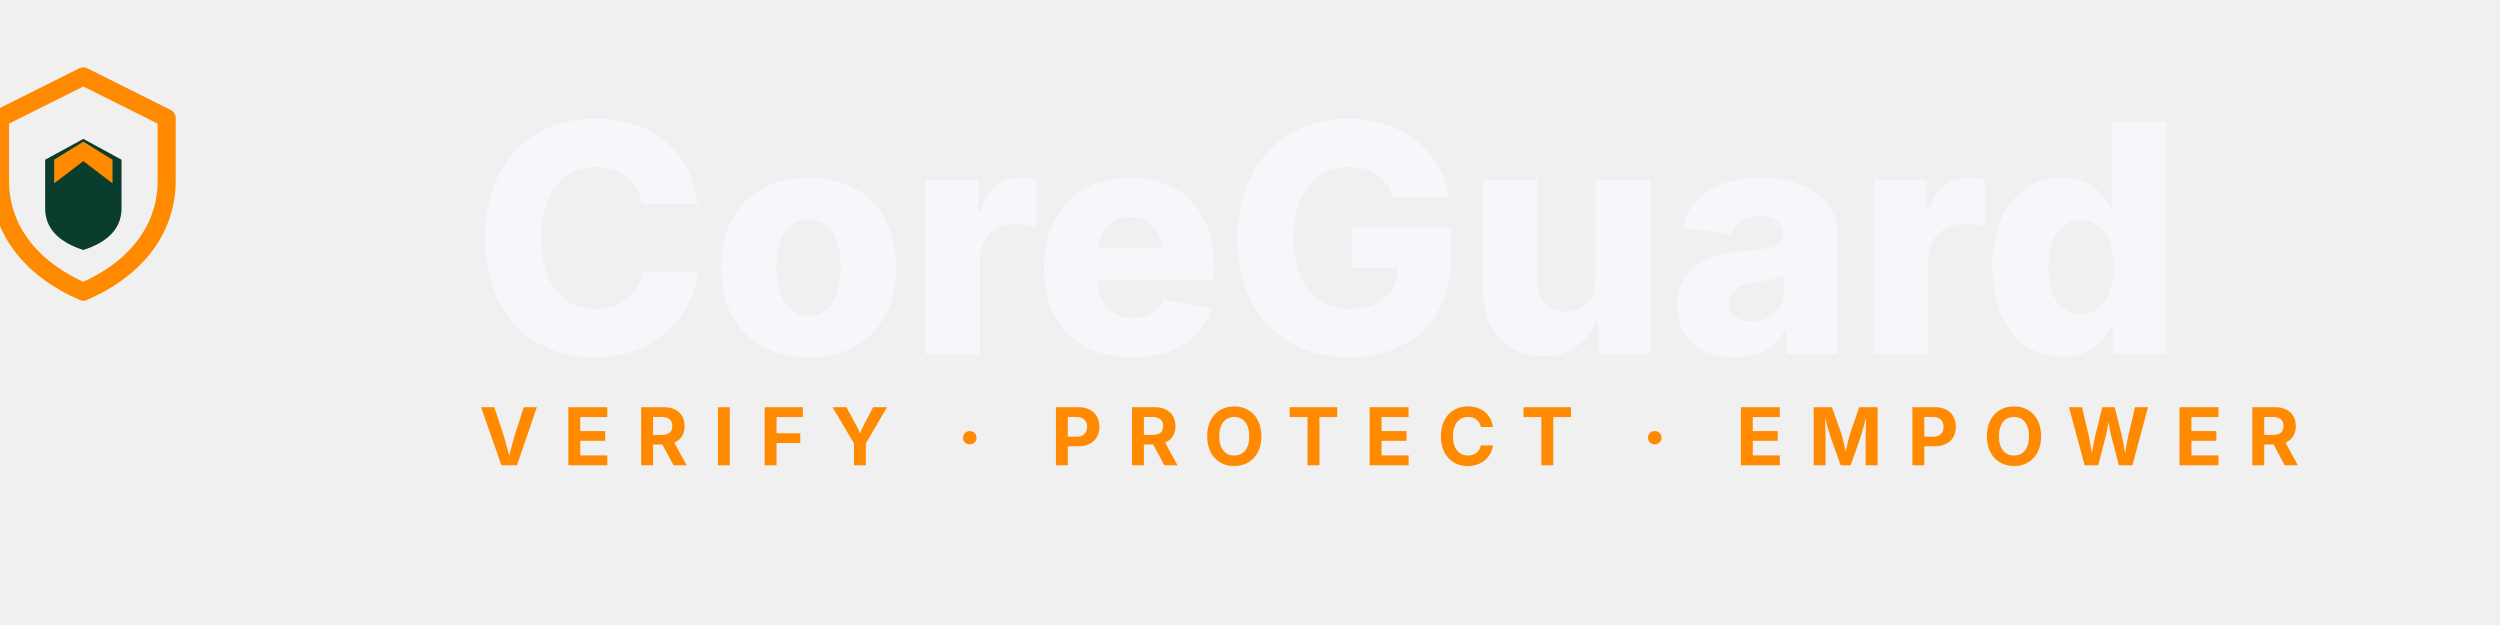
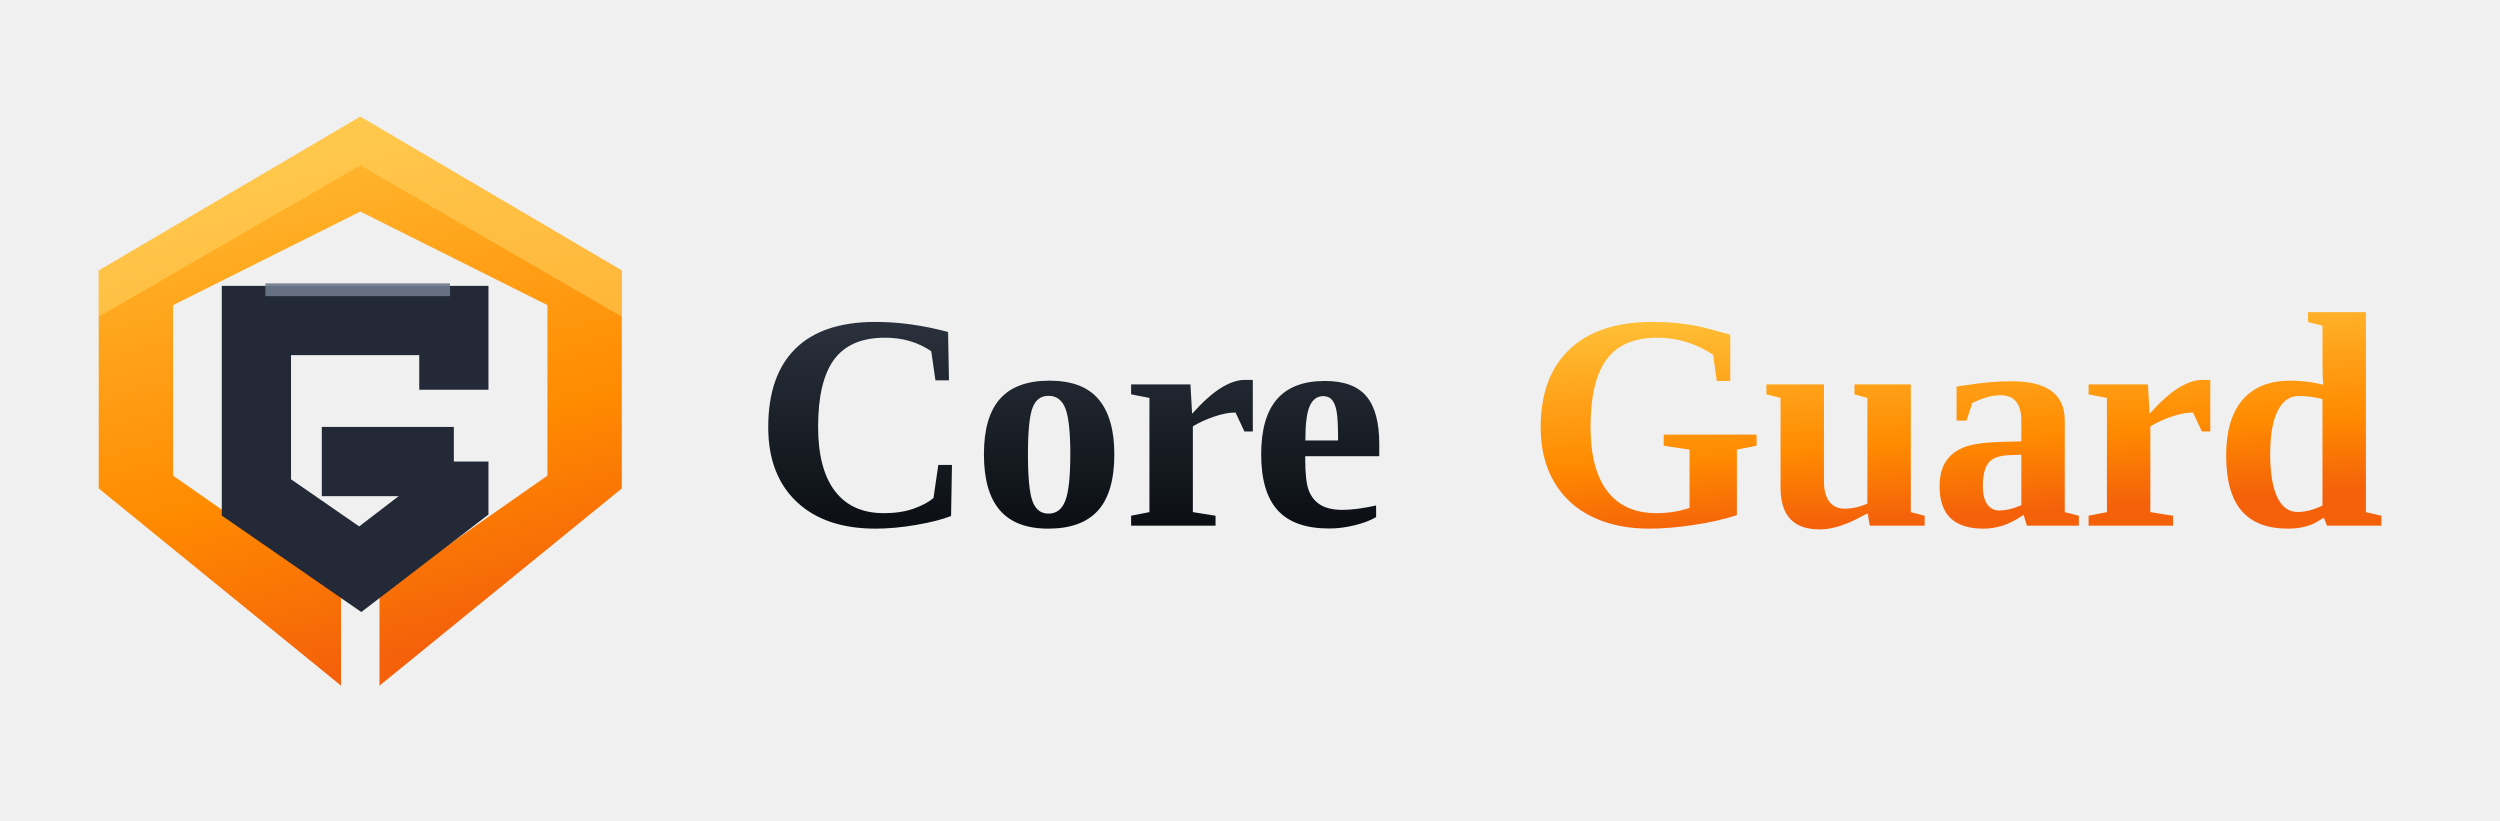
- <svg xmlns="http://www.w3.org/2000/svg" viewBox="0 0 720 180" width="720" height="180" role="img" aria-label="CoreGuard lockup — horizontal">
-   <g transform="translate(0 22) scale(2.0)">
-     <path d="M12 0 L24 6 V15 C24 22.5 19 28 12 31 C5 28 0 22.5 0 15 V6 Z" fill="none" stroke="#FF8A00" stroke-width="2.6" stroke-linejoin="round" />
-     <path d="M12 9 L17.5 12 V19 C17.5 22 15.4 23.9 12 25 C8.6 23.9 6.5 22 6.5 19 V12 Z" fill="#0B3D2E" />
-     <path d="M12 12.2 L7.8 15.4 V12 L12 9.4 L16.2 12 V15.4 Z" fill="#FF8A00" />
+ <svg xmlns="http://www.w3.org/2000/svg" viewBox="0 0 1560 512" width="1560" height="512" role="img" aria-label="CoreGuard horizontal lockup">
+   <defs>
+     <linearGradient id="lockO" x1="0" y1="0" x2=".25" y2="1">
+       <stop offset="0" stop-color="#FFC53D" />
+       <stop offset=".38" stop-color="#FFA31A" />
+       <stop offset=".68" stop-color="#FF8A00" />
+       <stop offset="1" stop-color="#F4610A" />
+     </linearGradient>
+     <linearGradient id="lockD" x1="0" y1="0" x2="0" y2="1">
+       <stop offset="0" stop-color="#2A313C" />
+       <stop offset="1" stop-color="#0B0F14" />
+     </linearGradient>
+     <linearGradient id="lockIce" x1="0" y1="0" x2="0" y2="1">
+       <stop offset="0" stop-color="#FFFFFF" />
+       <stop offset="1" stop-color="#C9D3DE" />
+     </linearGradient>
+     <mask id="lockMk">
+       <rect width="512" height="512" fill="#fff" />
+       <rect x="241" y="374" width="30" height="140" fill="#000" />
+     </mask>
+   </defs>
+   <g transform="translate(20 60) scale(.8)">
+     <path fill="url(#lockO)" fill-rule="evenodd" mask="url(#lockMk)" d="M256 16 L460 136 L460 306 L256 472 L52 306 L52 136 Z              M256 90 L402 163 L402 296 L256 398 L110 296 L110 163 Z" />
+     <path fill="#FFD867" opacity=".5" mask="url(#lockMk)" d="M256 16 L460 136 L460 172 L256 54 L52 172 L52 136 Z" />
+     <g fill="none" stroke="#232936" stroke-width="54" stroke-linecap="butt" stroke-linejoin="miter">
+       <path d="M329 285 L329 313 L256 369 L175 313 L175 175 L329 175 L329 229" />
+       <path d="M226 285 L329 285" />
+     </g>
+     <path fill="none" stroke="#6E7A8C" stroke-width="10" opacity=".9" d="M326 151 L182 151" />
  </g>
-   <text x="136" y="102" font-family="Inter, 'Segoe UI', system-ui, sans-serif" font-size="92" font-weight="800" fill="#F5F7FA">CoreGuard</text>
-   <text x="138" y="134" font-family="Inter, 'Segoe UI', system-ui, sans-serif" font-size="23" font-weight="700" letter-spacing="7" fill="#FF8A00">VERIFY · PROTECT · EMPOWER</text>
+   <g font-family="Exo 2, Montserrat, 'Segoe UI', sans-serif" font-weight="800" font-size="192" letter-spacing="-2">
+     <text x="470" y="328" fill="url(#lockD)">Core</text>
+     <text x="952" y="328" fill="url(#lockO)">Guard</text>
+   </g>
</svg>
